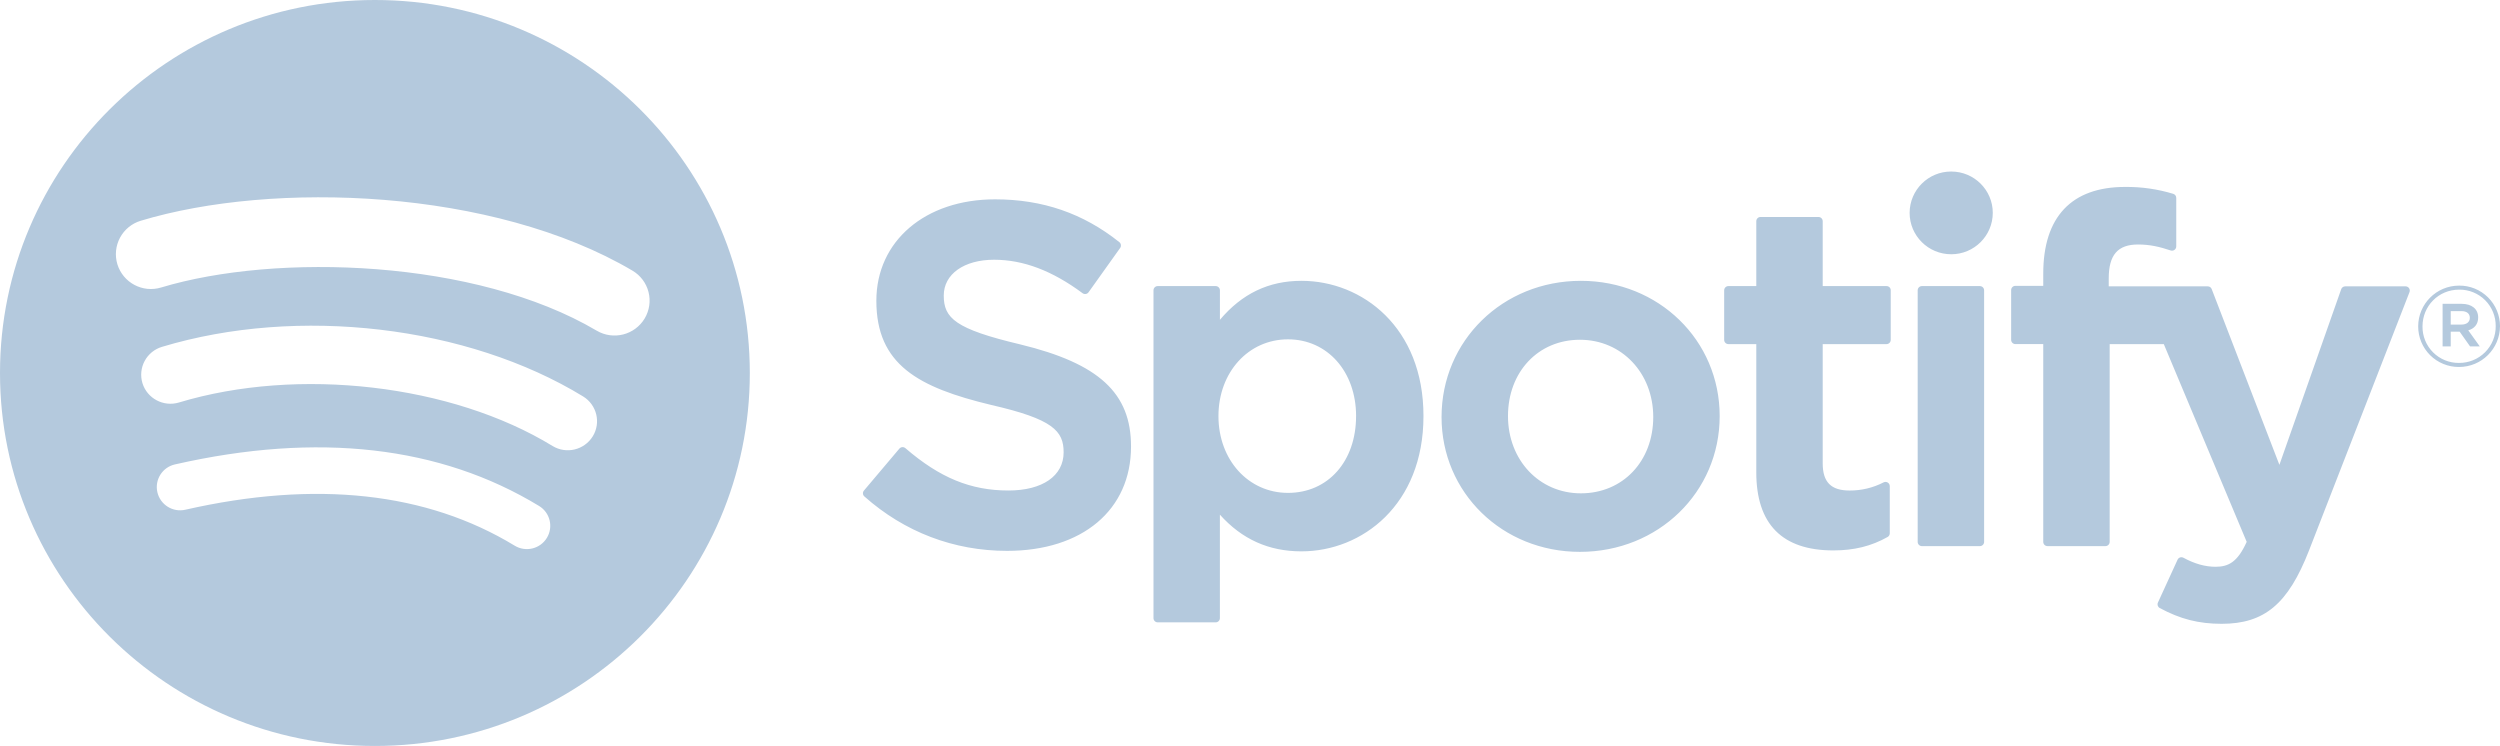
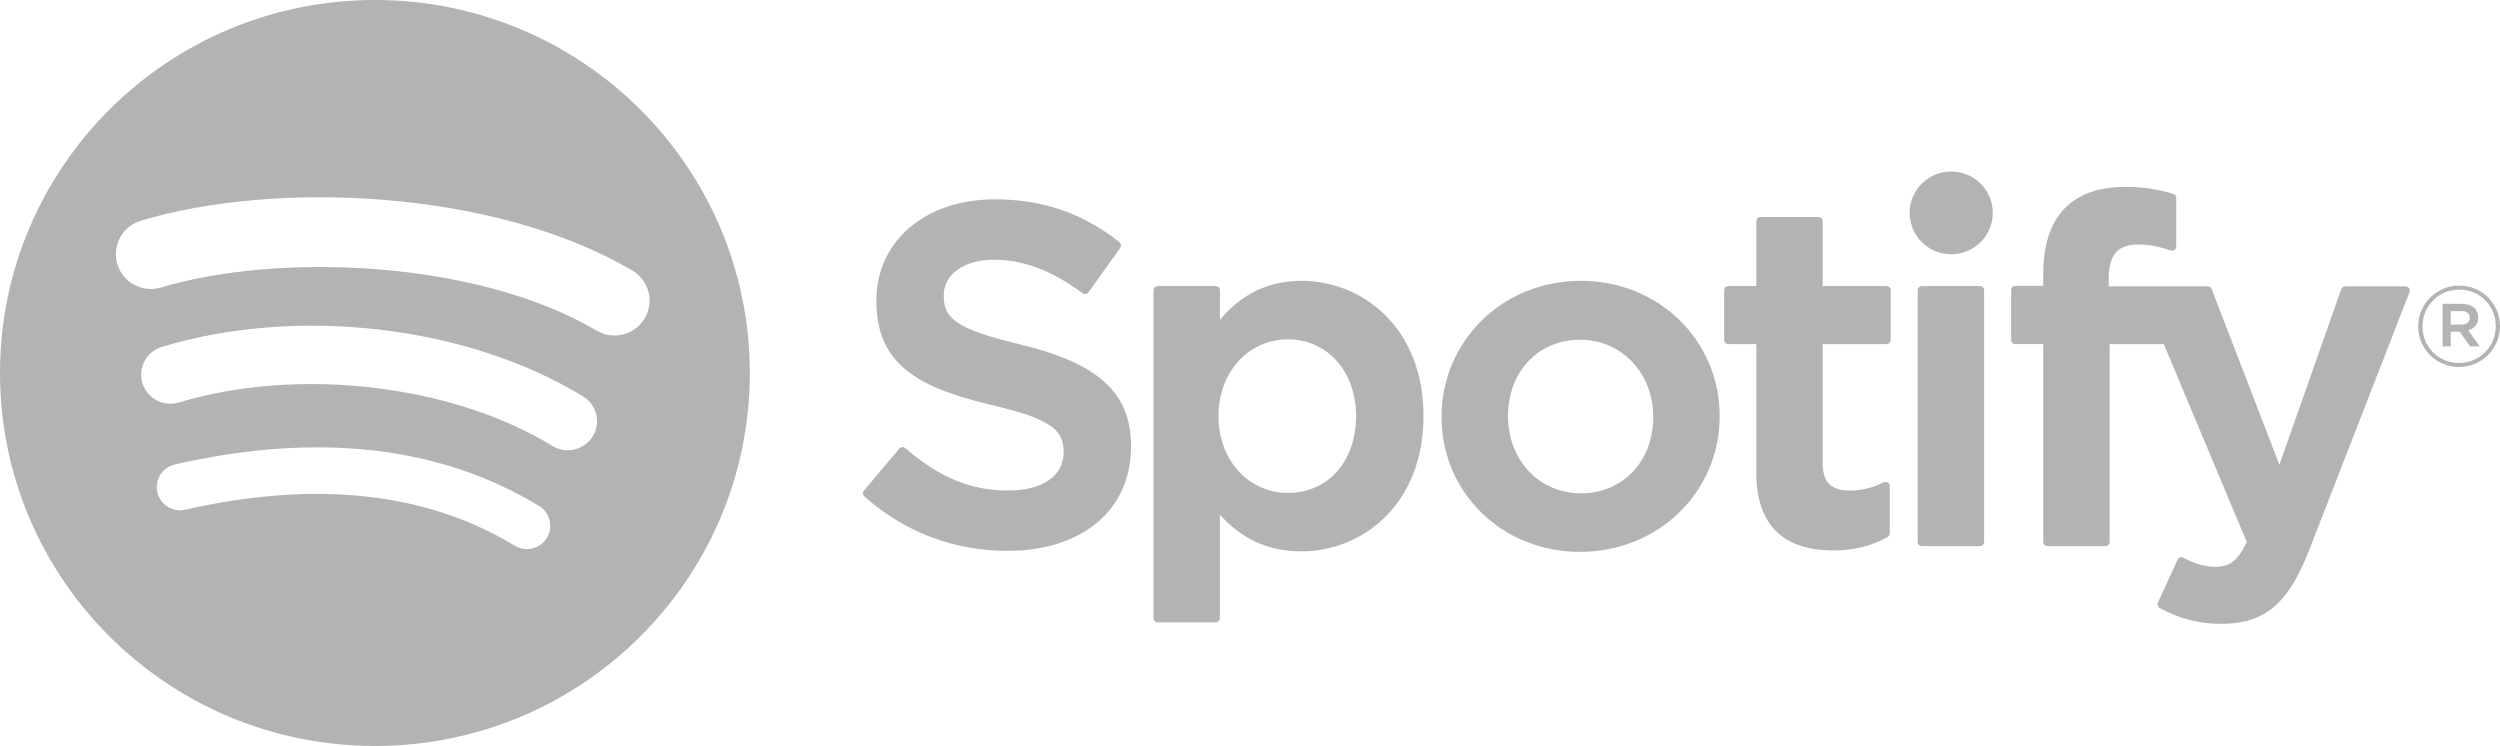
<svg xmlns="http://www.w3.org/2000/svg" width="124" height="37" fill="none">
  <g clip-path="url(#clip0)">
-     <path d="M18.595 0C8.325 0 0 8.283 0 18.5 0 28.718 8.326 37 18.595 37c10.27 0 18.596-8.282 18.596-18.5C37.19 8.283 28.866 0 18.595 0zm8.528 26.682a1.162 1.162 0 01-1.594.384c-4.366-2.656-9.863-3.255-16.335-1.784a1.158 1.158 0 01-1.388-.867 1.15 1.15 0 01.872-1.38c7.083-1.612 13.16-.919 18.06 2.061a1.15 1.15 0 01.385 1.586zm2.276-5.037a1.455 1.455 0 01-1.994.475c-4.997-3.056-12.618-3.941-18.53-2.156-.767.23-1.576-.2-1.81-.96a1.443 1.443 0 01.968-1.8c6.753-2.038 15.148-1.05 20.889 2.459.681.417.897 1.305.477 1.982zm.195-5.245c-5.994-3.541-15.88-3.867-21.603-2.14a1.74 1.74 0 01-2.169-1.152 1.73 1.73 0 011.16-2.159c6.568-1.984 17.488-1.6 24.388 2.475a1.725 1.725 0 01.607 2.37 1.743 1.743 0 01-2.382.606zm20.998.679c-3.21-.762-3.782-1.297-3.782-2.42 0-1.061 1.004-1.776 2.497-1.776 1.448 0 2.884.543 4.389 1.66a.21.21 0 00.297-.048l1.568-2.198a.209.209 0 00-.04-.285c-1.791-1.43-3.808-2.125-6.166-2.125-3.467 0-5.888 2.07-5.888 5.031 0 3.176 2.089 4.3 5.698 5.168 3.073.704 3.591 1.294 3.591 2.349 0 1.168-1.048 1.894-2.736 1.894-1.874 0-3.403-.628-5.113-2.101a.221.221 0 00-.154-.05.21.21 0 00-.144.074l-1.758 2.081a.207.207 0 00.021.29c1.99 1.767 4.437 2.7 7.077 2.7 3.736 0 6.15-2.03 6.15-5.173.006-2.653-1.59-4.122-5.5-5.069l-.007-.002zm13.958-3.15c-1.62 0-2.947.634-4.042 1.934V14.4a.21.21 0 00-.21-.21h-2.875a.21.21 0 00-.21.21v16.26a.21.21 0 00.21.209h2.874a.21.21 0 00.21-.21v-5.132c1.096 1.223 2.424 1.82 4.043 1.82 3.009 0 6.054-2.304 6.054-6.708.005-4.406-3.042-6.71-6.05-6.71h-.004zm2.711 6.71c0 2.242-1.388 3.808-3.377 3.808-1.966 0-3.449-1.637-3.449-3.808 0-2.172 1.483-3.808 3.45-3.808 1.955 0 3.377 1.6 3.377 3.807zm11.15-6.71c-3.875 0-6.91 2.967-6.91 6.757 0 3.75 3.014 6.686 6.862 6.686 3.888 0 6.933-2.958 6.933-6.733 0-3.763-3.024-6.71-6.886-6.71zm0 10.54c-2.061 0-3.615-1.647-3.615-3.832 0-2.193 1.5-3.785 3.567-3.785 2.074 0 3.638 1.648 3.638 3.833 0 2.193-1.51 3.784-3.59 3.784zm15.16-10.28h-3.165v-3.217a.21.21 0 00-.21-.21h-2.874a.21.21 0 00-.21.21v3.218h-1.383a.21.21 0 00-.21.21v2.458c0 .115.094.21.21.21h1.383v6.36c0 2.57 1.285 3.873 3.822 3.873 1.03 0 1.886-.212 2.692-.667a.208.208 0 00.107-.181v-2.34a.211.211 0 00-.305-.188 3.638 3.638 0 01-1.688.405c-.922 0-1.334-.417-1.334-1.35v-5.912h3.164a.21.21 0 00.21-.21v-2.457a.203.203 0 00-.207-.21l-.003-.001zm11.022.014v-.396c0-1.162.448-1.68 1.453-1.68.599 0 1.081.117 1.62.296a.21.21 0 00.276-.199v-2.41a.209.209 0 00-.149-.2 7.922 7.922 0 00-2.389-.342c-2.655 0-4.059 1.487-4.059 4.3v.606h-1.381a.21.21 0 00-.211.209v2.47c0 .116.095.21.21.21h1.382v9.81c0 .116.094.21.21.21h2.875a.21.21 0 00.21-.21v-9.809h2.685l4.111 9.808c-.466 1.03-.925 1.236-1.552 1.236-.507 0-1.04-.15-1.585-.448a.219.219 0 00-.168-.015.21.21 0 00-.124.113l-.974 2.126a.207.207 0 00.09.27c1.017.549 1.936.783 3.07.783 2.123 0 3.297-.984 4.331-3.63l4.987-12.822a.209.209 0 00-.195-.286h-2.993a.212.212 0 00-.199.14l-3.066 8.713-3.358-8.718a.209.209 0 00-.196-.135h-4.912.001zm-6.39-.013h-2.876a.21.21 0 00-.21.21v12.478c0 .115.094.21.21.21h2.875a.21.21 0 00.21-.21V14.4a.21.21 0 00-.21-.21zM96.78 8.508a2.057 2.057 0 00-2.063 2.05c0 1.134.924 2.053 2.063 2.053a2.057 2.057 0 002.062-2.053c0-1.132-.924-2.05-2.06-2.05h-.002zm25.185 9.694a2.01 2.01 0 01-2.023-2.013c0-1.104.897-2.023 2.034-2.023A2.01 2.01 0 01124 16.177a2.03 2.03 0 01-2.034 2.025zm.011-3.836c-1.036 0-1.82.82-1.82 1.823a1.79 1.79 0 001.81 1.812 1.805 1.805 0 001.821-1.824 1.79 1.79 0 00-1.81-1.811h-.001zm.449 2.018l.572.797h-.482l-.516-.73h-.443v.73h-.403V15.07h.947c.493 0 .817.25.817.674.003.346-.199.558-.49.641h-.002zm-.342-.953h-.527v.668h.527c.263 0 .42-.127.42-.334 0-.217-.158-.334-.42-.334z" fill="#B4C9DD" />
+     <path d="M18.595 0C8.325 0 0 8.283 0 18.5 0 28.718 8.326 37 18.595 37c10.27 0 18.596-8.282 18.596-18.5C37.19 8.283 28.866 0 18.595 0zm8.528 26.682a1.162 1.162 0 01-1.594.384c-4.366-2.656-9.863-3.255-16.335-1.784a1.158 1.158 0 01-1.388-.867 1.15 1.15 0 01.872-1.38c7.083-1.612 13.16-.919 18.06 2.061a1.15 1.15 0 01.385 1.586zm2.276-5.037a1.455 1.455 0 01-1.994.475c-4.997-3.056-12.618-3.941-18.53-2.156-.767.23-1.576-.2-1.81-.96a1.443 1.443 0 01.968-1.8c6.753-2.038 15.148-1.05 20.889 2.459.681.417.897 1.305.477 1.982zm.195-5.245c-5.994-3.541-15.88-3.867-21.603-2.14a1.74 1.74 0 01-2.169-1.152 1.73 1.73 0 011.16-2.159c6.568-1.984 17.488-1.6 24.388 2.475a1.725 1.725 0 01.607 2.37 1.743 1.743 0 01-2.382.606zm20.998.679c-3.21-.762-3.782-1.297-3.782-2.42 0-1.061 1.004-1.776 2.497-1.776 1.448 0 2.884.543 4.389 1.66a.21.21 0 00.297-.048l1.568-2.198a.209.209 0 00-.04-.285c-1.791-1.43-3.808-2.125-6.166-2.125-3.467 0-5.888 2.07-5.888 5.031 0 3.176 2.089 4.3 5.698 5.168 3.073.704 3.591 1.294 3.591 2.349 0 1.168-1.048 1.894-2.736 1.894-1.874 0-3.403-.628-5.113-2.101a.221.221 0 00-.154-.05.21.21 0 00-.144.074l-1.758 2.081a.207.207 0 00.021.29c1.99 1.767 4.437 2.7 7.077 2.7 3.736 0 6.15-2.03 6.15-5.173.006-2.653-1.59-4.122-5.5-5.069l-.007-.002zm13.958-3.15c-1.62 0-2.947.634-4.042 1.934V14.4a.21.21 0 00-.21-.21h-2.875a.21.21 0 00-.21.21v16.26a.21.21 0 00.21.209h2.874a.21.21 0 00.21-.21v-5.132c1.096 1.223 2.424 1.82 4.043 1.82 3.009 0 6.054-2.304 6.054-6.708.005-4.406-3.042-6.71-6.05-6.71h-.004zm2.711 6.71c0 2.242-1.388 3.808-3.377 3.808-1.966 0-3.449-1.637-3.449-3.808 0-2.172 1.483-3.808 3.45-3.808 1.955 0 3.377 1.6 3.377 3.807zm11.15-6.71c-3.875 0-6.91 2.967-6.91 6.757 0 3.75 3.014 6.686 6.862 6.686 3.888 0 6.933-2.958 6.933-6.733 0-3.763-3.024-6.71-6.886-6.71zm0 10.54c-2.061 0-3.615-1.647-3.615-3.832 0-2.193 1.5-3.785 3.567-3.785 2.074 0 3.638 1.648 3.638 3.833 0 2.193-1.51 3.784-3.59 3.784zm15.16-10.28h-3.165v-3.217a.21.21 0 00-.21-.21h-2.874a.21.21 0 00-.21.21v3.218h-1.383a.21.21 0 00-.21.21v2.458c0 .115.094.21.21.21h1.383v6.36c0 2.57 1.285 3.873 3.822 3.873 1.03 0 1.886-.212 2.692-.667a.208.208 0 00.107-.181v-2.34a.211.211 0 00-.305-.188 3.638 3.638 0 01-1.688.405c-.922 0-1.334-.417-1.334-1.35v-5.912h3.164a.21.21 0 00.21-.21v-2.457a.203.203 0 00-.207-.21l-.003-.001zm11.022.014v-.396c0-1.162.448-1.68 1.453-1.68.599 0 1.081.117 1.62.296a.21.21 0 00.276-.199v-2.41a.209.209 0 00-.149-.2 7.922 7.922 0 00-2.389-.342c-2.655 0-4.059 1.487-4.059 4.3v.606h-1.381a.21.21 0 00-.211.209v2.47c0 .116.095.21.21.21h1.382v9.81c0 .116.094.21.21.21h2.875a.21.21 0 00.21-.21v-9.809h2.685l4.111 9.808c-.466 1.03-.925 1.236-1.552 1.236-.507 0-1.04-.15-1.585-.448a.219.219 0 00-.168-.015.21.21 0 00-.124.113l-.974 2.126a.207.207 0 00.09.27c1.017.549 1.936.783 3.07.783 2.123 0 3.297-.984 4.331-3.63l4.987-12.822a.209.209 0 00-.195-.286h-2.993a.212.212 0 00-.199.14l-3.066 8.713-3.358-8.718a.209.209 0 00-.196-.135h-4.912.001zm-6.39-.013h-2.876a.21.21 0 00-.21.21v12.478c0 .115.094.21.21.21h2.875a.21.21 0 00.21-.21V14.4a.21.21 0 00-.21-.21zM96.78 8.508a2.057 2.057 0 00-2.063 2.05c0 1.134.924 2.053 2.063 2.053a2.057 2.057 0 002.062-2.053c0-1.132-.924-2.05-2.06-2.05h-.002zm25.185 9.694a2.01 2.01 0 01-2.023-2.013c0-1.104.897-2.023 2.034-2.023A2.01 2.01 0 01124 16.177a2.03 2.03 0 01-2.034 2.025zm.011-3.836c-1.036 0-1.82.82-1.82 1.823a1.79 1.79 0 001.81 1.812 1.805 1.805 0 001.821-1.824 1.79 1.79 0 00-1.81-1.811h-.001zm.449 2.018l.572.797h-.482l-.516-.73h-.443v.73h-.403V15.07h.947c.493 0 .817.25.817.674.003.346-.199.558-.49.641h-.002zm-.342-.953h-.527v.668h.527c.263 0 .42-.127.42-.334 0-.217-.158-.334-.42-.334z" fill="#b3b3b3" />
  </g>
  <defs>
    <clipPath id="clip0">
-       <path fill="#B4C9DD" d="M0 0h124v37H0z" />
+       <path fill="#b3b3b3" d="M0 0h124v37H0z" />
    </clipPath>
  </defs>
</svg>
